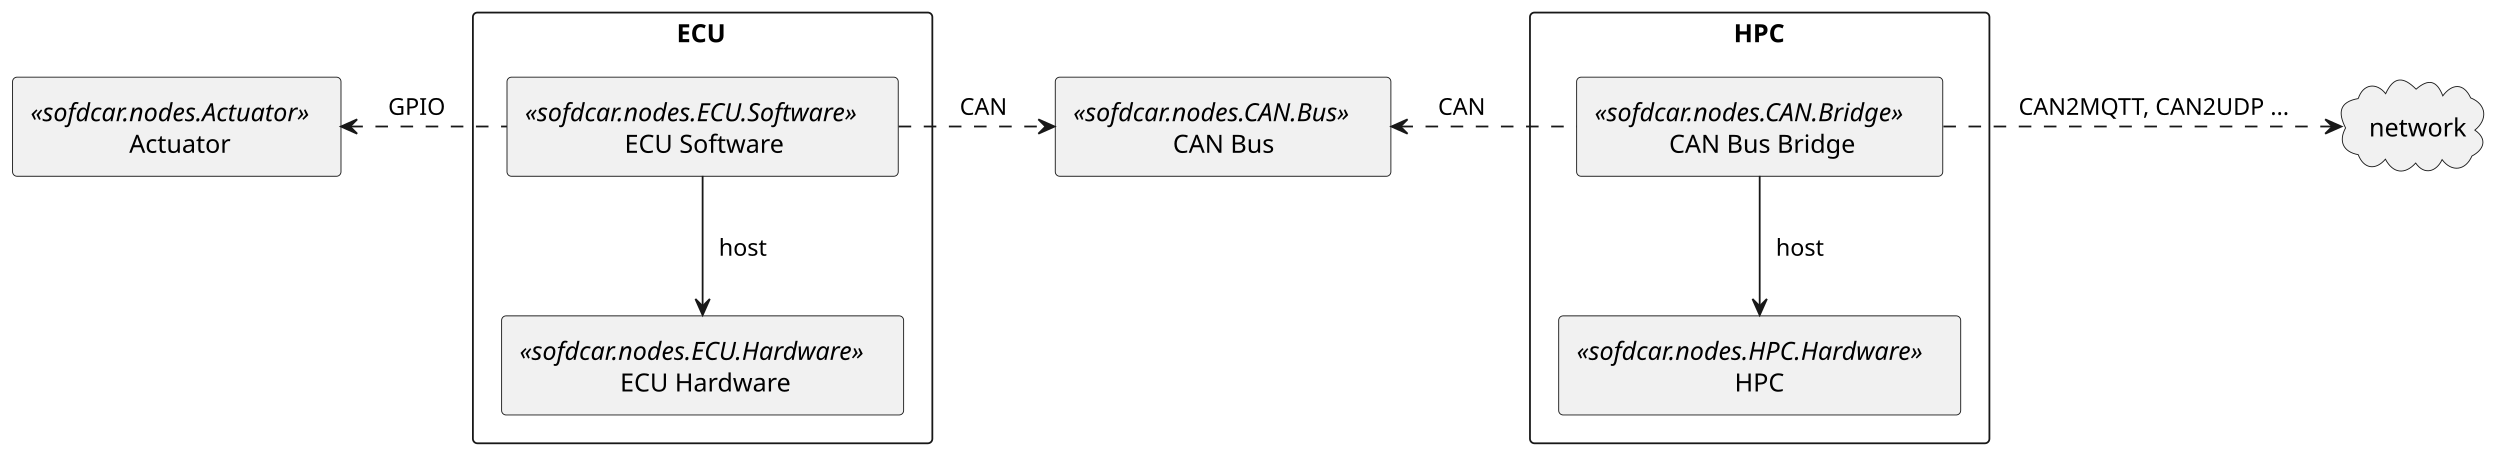
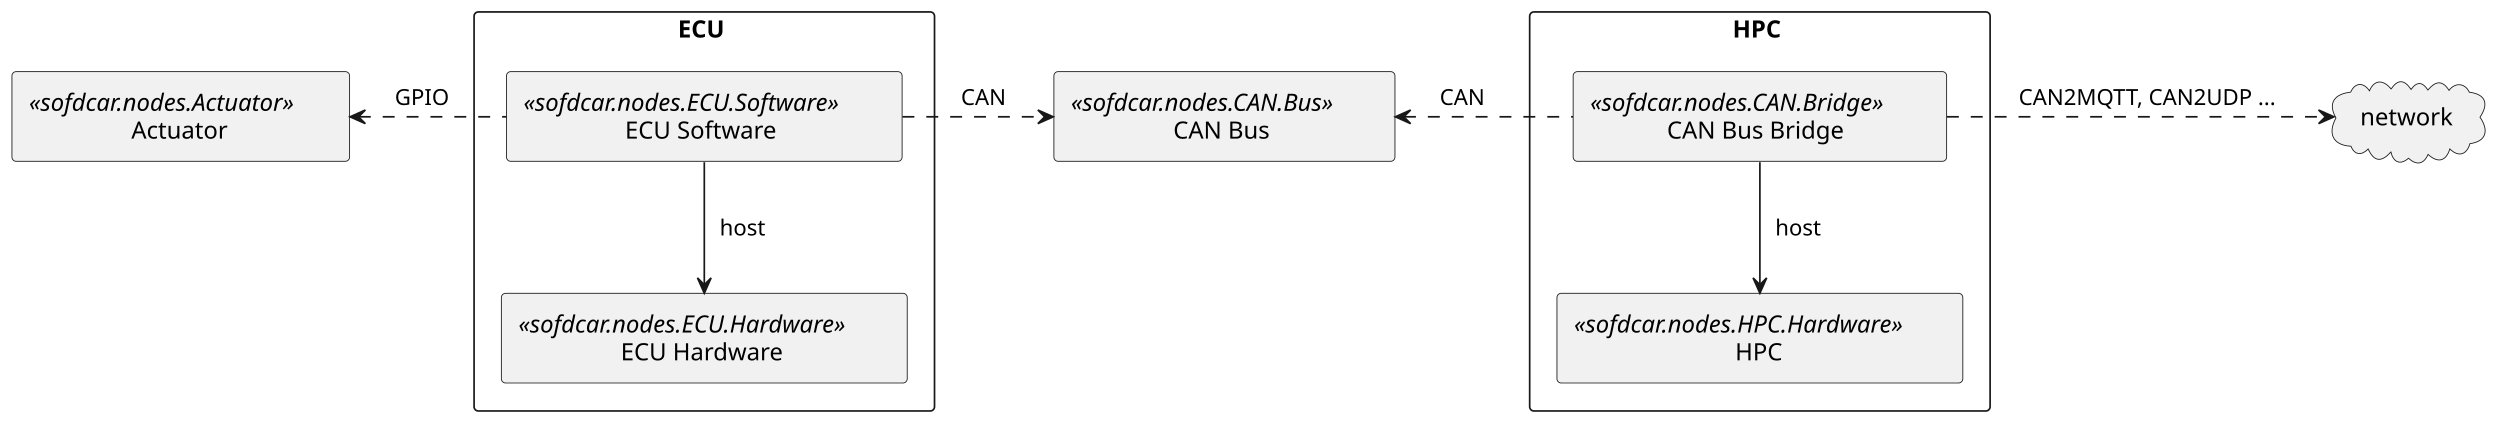
- <svg xmlns="http://www.w3.org/2000/svg" contentStyleType="text/css" height="253px" preserveAspectRatio="none" style="width:1393px;height:253px;background:#FFFFFF;" version="1.1" viewBox="0 0 1393 253" width="1393px" zoomAndPan="magnify">
+ <svg xmlns="http://www.w3.org/2000/svg" contentStyleType="text/css" height="247px" preserveAspectRatio="none" style="width:1466px;height:247px;background:#FFFFFF;" version="1.1" viewBox="0 0 1466 247" width="1466px" zoomAndPan="magnify">
  <defs />
  <g>
    <g id="cluster_ECU">
-       <rect fill="none" height="240" rx="2.5" ry="2.5" style="stroke:#181818;stroke-width:1.0;" width="256" x="263.5" y="7" />
-       <text fill="#000000" font-family="sans-serif" font-size="14" font-weight="bold" lengthAdjust="spacing" textLength="29" x="377" y="23.533">ECU</text>
+       <rect fill="none" height="234" rx="2.5" ry="2.5" style="stroke:#181818;stroke-width:1.0;" width="270" x="278" y="7" />
+       <text fill="#000000" font-family="sans-serif" font-size="14" font-weight="bold" lengthAdjust="spacing" textLength="31" x="397.5" y="21.995">ECU</text>
    </g>
    <g id="cluster_HPC">
-       <rect fill="none" height="240" rx="2.5" ry="2.5" style="stroke:#181818;stroke-width:1.0;" width="256" x="852.5" y="7" />
-       <text fill="#000000" font-family="sans-serif" font-size="14" font-weight="bold" lengthAdjust="spacing" textLength="29" x="966" y="23.533">HPC</text>
+       <rect fill="none" height="234" rx="2.5" ry="2.5" style="stroke:#181818;stroke-width:1.0;" width="270" x="897" y="7" />
+       <text fill="#000000" font-family="sans-serif" font-size="14" font-weight="bold" lengthAdjust="spacing" textLength="32" x="1016" y="21.995">HPC</text>
    </g>
    <g id="elem_ECUSoftware">
-       <rect fill="#F1F1F1" height="55.219" rx="2.5" ry="2.5" style="stroke:#181818;stroke-width:0.5;" width="218" x="282.5" y="43" />
-       <text fill="#000000" font-family="sans-serif" font-size="14" font-style="italic" lengthAdjust="spacing" textLength="198" x="292.5" y="67.533">«sofdcar.nodes.ECU.Software»</text>
-       <text fill="#000000" font-family="sans-serif" font-size="14" lengthAdjust="spacing" textLength="87" x="348" y="85.143">ECU Software</text>
+       <rect fill="#F1F1F1" height="52.594" rx="2.5" ry="2.5" style="stroke:#181818;stroke-width:0.5;" width="232" x="297" y="42" />
+       <text fill="#000000" font-family="sans-serif" font-size="14" font-style="italic" lengthAdjust="spacing" textLength="212" x="307" y="64.995">«sofdcar.nodes.ECU.Software»</text>
+       <text fill="#000000" font-family="sans-serif" font-size="14" lengthAdjust="spacing" textLength="93" x="366.5" y="81.292">ECU Software</text>
    </g>
    <g id="elem_ECUHardware">
-       <rect fill="#F1F1F1" height="55.219" rx="2.5" ry="2.5" style="stroke:#181818;stroke-width:0.5;" width="224" x="279.5" y="176" />
-       <text fill="#000000" font-family="sans-serif" font-size="14" font-style="italic" lengthAdjust="spacing" textLength="204" x="289.5" y="200.533">«sofdcar.nodes.ECU.Hardware»</text>
-       <text fill="#000000" font-family="sans-serif" font-size="14" lengthAdjust="spacing" textLength="92" x="345.5" y="218.143">ECU Hardware</text>
+       <rect fill="#F1F1F1" height="52.594" rx="2.5" ry="2.5" style="stroke:#181818;stroke-width:0.5;" width="238" x="294" y="172" />
+       <text fill="#000000" font-family="sans-serif" font-size="14" font-style="italic" lengthAdjust="spacing" textLength="218" x="304" y="194.995">«sofdcar.nodes.ECU.Hardware»</text>
+       <text fill="#000000" font-family="sans-serif" font-size="14" lengthAdjust="spacing" textLength="98" x="364" y="211.292">ECU Hardware</text>
    </g>
    <g id="elem_CANBridge">
-       <rect fill="#F1F1F1" height="55.219" rx="2.5" ry="2.5" style="stroke:#181818;stroke-width:0.5;" width="204" x="878.5" y="43" />
-       <text fill="#000000" font-family="sans-serif" font-size="14" font-style="italic" lengthAdjust="spacing" textLength="184" x="888.5" y="67.533">«sofdcar.nodes.CAN.Bridge»</text>
-       <text fill="#000000" font-family="sans-serif" font-size="14" lengthAdjust="spacing" textLength="101" x="930" y="85.143">CAN Bus Bridge</text>
+       <rect fill="#F1F1F1" height="52.594" rx="2.5" ry="2.5" style="stroke:#181818;stroke-width:0.5;" width="219" x="922.5" y="42" />
+       <text fill="#000000" font-family="sans-serif" font-size="14" font-style="italic" lengthAdjust="spacing" textLength="199" x="932.5" y="64.995">«sofdcar.nodes.CAN.Bridge»</text>
+       <text fill="#000000" font-family="sans-serif" font-size="14" lengthAdjust="spacing" textLength="109" x="977.5" y="81.292">CAN Bus Bridge</text>
    </g>
    <g id="elem_HPCHardware">
-       <rect fill="#F1F1F1" height="55.219" rx="2.5" ry="2.5" style="stroke:#181818;stroke-width:0.5;" width="224" x="868.5" y="176" />
-       <text fill="#000000" font-family="sans-serif" font-size="14" font-style="italic" lengthAdjust="spacing" textLength="204" x="878.5" y="200.533">«sofdcar.nodes.HPC.Hardware»</text>
-       <text fill="#000000" font-family="sans-serif" font-size="14" lengthAdjust="spacing" textLength="28" x="966.5" y="218.143">HPC</text>
+       <rect fill="#F1F1F1" height="52.594" rx="2.5" ry="2.5" style="stroke:#181818;stroke-width:0.5;" width="238" x="913" y="172" />
+       <text fill="#000000" font-family="sans-serif" font-size="14" font-style="italic" lengthAdjust="spacing" textLength="218" x="923" y="194.995">«sofdcar.nodes.HPC.Hardware»</text>
+       <text fill="#000000" font-family="sans-serif" font-size="14" lengthAdjust="spacing" textLength="29" x="1017.5" y="211.292">HPC</text>
    </g>
    <g id="elem_Actuator">
-       <rect fill="#F1F1F1" height="55.219" rx="2.5" ry="2.5" style="stroke:#181818;stroke-width:0.5;" width="183" x="7" y="43" />
-       <text fill="#000000" font-family="sans-serif" font-size="14" font-style="italic" lengthAdjust="spacing" textLength="163" x="17" y="67.533">«sofdcar.nodes.Actuator»</text>
-       <text fill="#000000" font-family="sans-serif" font-size="14" lengthAdjust="spacing" textLength="53" x="72" y="85.143">Actuator</text>
+       <rect fill="#F1F1F1" height="52.594" rx="2.5" ry="2.5" style="stroke:#181818;stroke-width:0.5;" width="198" x="7" y="42" />
+       <text fill="#000000" font-family="sans-serif" font-size="14" font-style="italic" lengthAdjust="spacing" textLength="178" x="17" y="64.995">«sofdcar.nodes.Actuator»</text>
+       <text fill="#000000" font-family="sans-serif" font-size="14" lengthAdjust="spacing" textLength="58" x="77" y="81.292">Actuator</text>
    </g>
    <g id="elem_CANBus">
-       <rect fill="#F1F1F1" height="55.219" rx="2.5" ry="2.5" style="stroke:#181818;stroke-width:0.5;" width="187" x="588" y="43" />
-       <text fill="#000000" font-family="sans-serif" font-size="14" font-style="italic" lengthAdjust="spacing" textLength="167" x="598" y="67.533">«sofdcar.nodes.CAN.Bus»</text>
-       <text fill="#000000" font-family="sans-serif" font-size="14" lengthAdjust="spacing" textLength="56" x="653.5" y="85.143">CAN Bus</text>
+       <rect fill="#F1F1F1" height="52.594" rx="2.5" ry="2.5" style="stroke:#181818;stroke-width:0.5;" width="200" x="618" y="42" />
+       <text fill="#000000" font-family="sans-serif" font-size="14" font-style="italic" lengthAdjust="spacing" textLength="180" x="628" y="64.995">«sofdcar.nodes.CAN.Bus»</text>
+       <text fill="#000000" font-family="sans-serif" font-size="14" lengthAdjust="spacing" textLength="60" x="688" y="81.292">CAN Bus</text>
    </g>
    <g id="elem_network">
-       <path d="M1314.033,54.913 C1316.619,46.791 1324.089,45.629 1329.286,52.203 C1333.821,42.367 1339.202,42.597 1346.247,49.686 C1353.196,43.651 1357.825,44.826 1361.131,53.398 C1366.217,46.593 1372.709,46.006 1376.662,54.545 C1385.713,58.152 1386.184,66.793 1378.985,72.502 C1386.237,77.512 1384.013,83.483 1377.363,86.93 C1373.834,95.022 1366.13,96.159 1360.738,88.954 C1357.628,95.619 1350.898,97.881 1346.016,90.861 C1339.938,97.552 1333.363,96.609 1329.151,88.705 C1323.648,95.129 1317.106,94.136 1313.995,86.182 C1305.613,84.669 1302.93,78.672 1306.951,71.292 C1302.711,62.934 1303.309,56.8 1314.033,54.913 " fill="#F1F1F1" style="stroke:#181818;stroke-width:0.5;" />
-       <text fill="#000000" font-family="sans-serif" font-size="14" lengthAdjust="spacing" textLength="49" x="1320" y="76.033">network</text>
+       <path d="M1378.437,54.054 C1380.99,48.185 1386.079,48.182 1389.436,53.245 C1392.598,46.041 1397.922,47.065 1402.154,52.137 C1406.284,46.16 1410.018,46.775 1413.849,52.438 C1417.303,47.616 1420.591,47.975 1423.718,52.774 C1427.969,47.726 1432.053,46.558 1436.112,52.982 C1439.563,48.276 1445.477,48.554 1447.998,54.064 C1457.838,55.31 1459.442,61.043 1454.269,68.716 C1459.259,75.962 1458.596,82.816 1448.349,84.258 C1446.447,90.96 1441.519,92.228 1436.585,87.334 C1434.237,94.912 1429.35,95.624 1423.818,90.545 C1421.154,96.597 1417.003,97.008 1412.322,92.805 C1407.339,97.23 1403.395,94.888 1402.014,89.151 C1396.636,95.16 1392.22,95.11 1388.678,87.37 C1385.017,91.194 1380.793,91.185 1378.615,85.758 C1367.777,85.203 1364.925,78.082 1369.803,69.176 C1364.679,60.103 1369.306,54.988 1378.437,54.054 " fill="#F1F1F1" style="stroke:#181818;stroke-width:0.5;" />
+       <text fill="#000000" font-family="sans-serif" font-size="14" lengthAdjust="spacing" textLength="56" x="1384" y="73.495">network</text>
    </g>
    <g id="link_ECUSoftware_ECUHardware">
-       <path d="M391.5,98.01 C391.5,118.91 391.5,148.14 391.5,170.38 " fill="none" id="ECUSoftware-to-ECUHardware" style="stroke:#181818;stroke-width:1.0;" />
-       <polygon fill="#181818" points="391.5,175.58,395.5,166.58,391.5,170.58,387.5,166.58,391.5,175.58" style="stroke:#181818;stroke-width:1.0;" />
-       <text fill="#000000" font-family="sans-serif" font-size="13" lengthAdjust="spacing" textLength="25" x="400.5" y="142.495">host</text>
+       <path d="M413,95.1 C413,115.76 413,144.91 413,166.83 " fill="none" id="ECUSoftware-to-ECUHardware" style="stroke:#181818;stroke-width:1.0;" />
+       <polygon fill="#181818" points="413,171.95,417,162.95,413,166.95,409,162.95,413,171.95" style="stroke:#181818;stroke-width:1.0;" />
+       <text fill="#000000" font-family="sans-serif" font-size="13" lengthAdjust="spacing" textLength="28" x="422" y="138.067">host</text>
    </g>
    <g id="link_Actuator_ECUSoftware">
-       <path d="M195.19,70.5 C223.13,70.5 253.82,70.5 282.46,70.5 " fill="none" id="Actuator-backto-ECUSoftware" style="stroke:#181818;stroke-width:1.0;stroke-dasharray:7.0,7.0;" />
-       <polygon fill="#181818" points="190,70.5,199,74.5,195,70.5,199,66.5,190,70.5" style="stroke:#181818;stroke-width:1.0;" />
-       <text fill="#000000" font-family="sans-serif" font-size="13" lengthAdjust="spacing" textLength="32" x="216.25" y="63.995">GPIO</text>
+       <path d="M210.42,68.5 C238.28,68.5 268.55,68.5 296.99,68.5 " fill="none" id="Actuator-backto-ECUSoftware" style="stroke:#181818;stroke-width:1.0;stroke-dasharray:7.0,7.0;" />
+       <polygon fill="#181818" points="205.25,68.5,214.25,72.5,210.25,68.5,214.25,64.5,205.25,68.5" style="stroke:#181818;stroke-width:1.0;" />
+       <text fill="#000000" font-family="sans-serif" font-size="13" lengthAdjust="spacing" textLength="31" x="231.5" y="61.567">GPIO</text>
    </g>
    <g id="link_ECUSoftware_CANBus">
-       <path d="M500.72,70.5 C527.52,70.5 556.05,70.5 582.34,70.5 " fill="none" id="ECUSoftware-to-CANBus" style="stroke:#181818;stroke-width:1.0;stroke-dasharray:7.0,7.0;" />
-       <polygon fill="#181818" points="587.57,70.5,578.57,66.5,582.57,70.5,578.57,74.5,587.57,70.5" style="stroke:#181818;stroke-width:1.0;" />
-       <text fill="#000000" font-family="sans-serif" font-size="13" lengthAdjust="spacing" textLength="27" x="534.75" y="63.995">CAN</text>
+       <path d="M529.18,68.5 C556.48,68.5 585.43,68.5 612.25,68.5 " fill="none" id="ECUSoftware-to-CANBus" style="stroke:#181818;stroke-width:1.0;stroke-dasharray:7.0,7.0;" />
+       <polygon fill="#181818" points="617.59,68.5,608.59,64.5,612.59,68.5,608.59,72.5,617.59,68.5" style="stroke:#181818;stroke-width:1.0;" />
+       <text fill="#000000" font-family="sans-serif" font-size="13" lengthAdjust="spacing" textLength="28" x="563.5" y="61.567">CAN</text>
    </g>
    <g id="link_CANBus_CANBridge">
-       <path d="M780.31,70.5 C811.83,70.5 846.75,70.5 878.49,70.5 " fill="none" id="CANBus-backto-CANBridge" style="stroke:#181818;stroke-width:1.0;stroke-dasharray:7.0,7.0;" />
-       <polygon fill="#181818" points="775.29,70.5,784.29,74.5,780.29,70.5,784.29,66.5,775.29,70.5" style="stroke:#181818;stroke-width:1.0;" />
-       <text fill="#000000" font-family="sans-serif" font-size="13" lengthAdjust="spacing" textLength="27" x="801.25" y="63.995">CAN</text>
+       <path d="M823.3,68.5 C855.18,68.5 890.26,68.5 922.41,68.5 " fill="none" id="CANBus-backto-CANBridge" style="stroke:#181818;stroke-width:1.0;stroke-dasharray:7.0,7.0;" />
+       <polygon fill="#181818" points="818.21,68.5,827.21,72.5,823.21,68.5,827.21,64.5,818.21,68.5" style="stroke:#181818;stroke-width:1.0;" />
+       <text fill="#000000" font-family="sans-serif" font-size="13" lengthAdjust="spacing" textLength="28" x="844.25" y="61.567">CAN</text>
    </g>
    <g id="link_CANBridge_HPCHardware">
-       <path d="M980.5,98.01 C980.5,118.91 980.5,148.14 980.5,170.38 " fill="none" id="CANBridge-to-HPCHardware" style="stroke:#181818;stroke-width:1.0;" />
-       <polygon fill="#181818" points="980.5,175.58,984.5,166.58,980.5,170.58,976.5,166.58,980.5,175.58" style="stroke:#181818;stroke-width:1.0;" />
-       <text fill="#000000" font-family="sans-serif" font-size="13" lengthAdjust="spacing" textLength="25" x="989.5" y="142.495">host</text>
+       <path d="M1032,95.1 C1032,115.76 1032,144.91 1032,166.83 " fill="none" id="CANBridge-to-HPCHardware" style="stroke:#181818;stroke-width:1.0;" />
+       <polygon fill="#181818" points="1032,171.95,1036,162.95,1032,166.95,1028,162.95,1032,171.95" style="stroke:#181818;stroke-width:1.0;" />
+       <text fill="#000000" font-family="sans-serif" font-size="13" lengthAdjust="spacing" textLength="28" x="1041" y="138.067">host</text>
    </g>
    <g id="link_CANBridge_network">
-       <path d="M1082.86,70.5 C1154.16,70.5 1245.77,70.5 1299.52,70.5 " fill="none" id="CANBridge-to-network" style="stroke:#181818;stroke-width:1.0;stroke-dasharray:7.0,7.0;" />
-       <polygon fill="#181818" points="1304.6,70.5,1295.6,66.5,1299.6,70.5,1295.6,74.5,1304.6,70.5" style="stroke:#181818;stroke-width:1.0;" />
-       <text fill="#000000" font-family="sans-serif" font-size="13" lengthAdjust="spacing" textLength="154" x="1124.75" y="63.995">CAN2MQTT, CAN2UDP ...</text>
+       <path d="M1141.66,68.5 C1214.93,68.5 1307.74,68.5 1363.35,68.5 " fill="none" id="CANBridge-to-network" style="stroke:#181818;stroke-width:1.0;stroke-dasharray:7.0,7.0;" />
+       <polygon fill="#181818" points="1368.62,68.5,1359.62,64.5,1363.62,68.5,1359.62,72.5,1368.62,68.5" style="stroke:#181818;stroke-width:1.0;" />
+       <text fill="#000000" font-family="sans-serif" font-size="13" lengthAdjust="spacing" textLength="159" x="1183.75" y="61.567">CAN2MQTT, CAN2UDP ...</text>
    </g>
  </g>
</svg>
